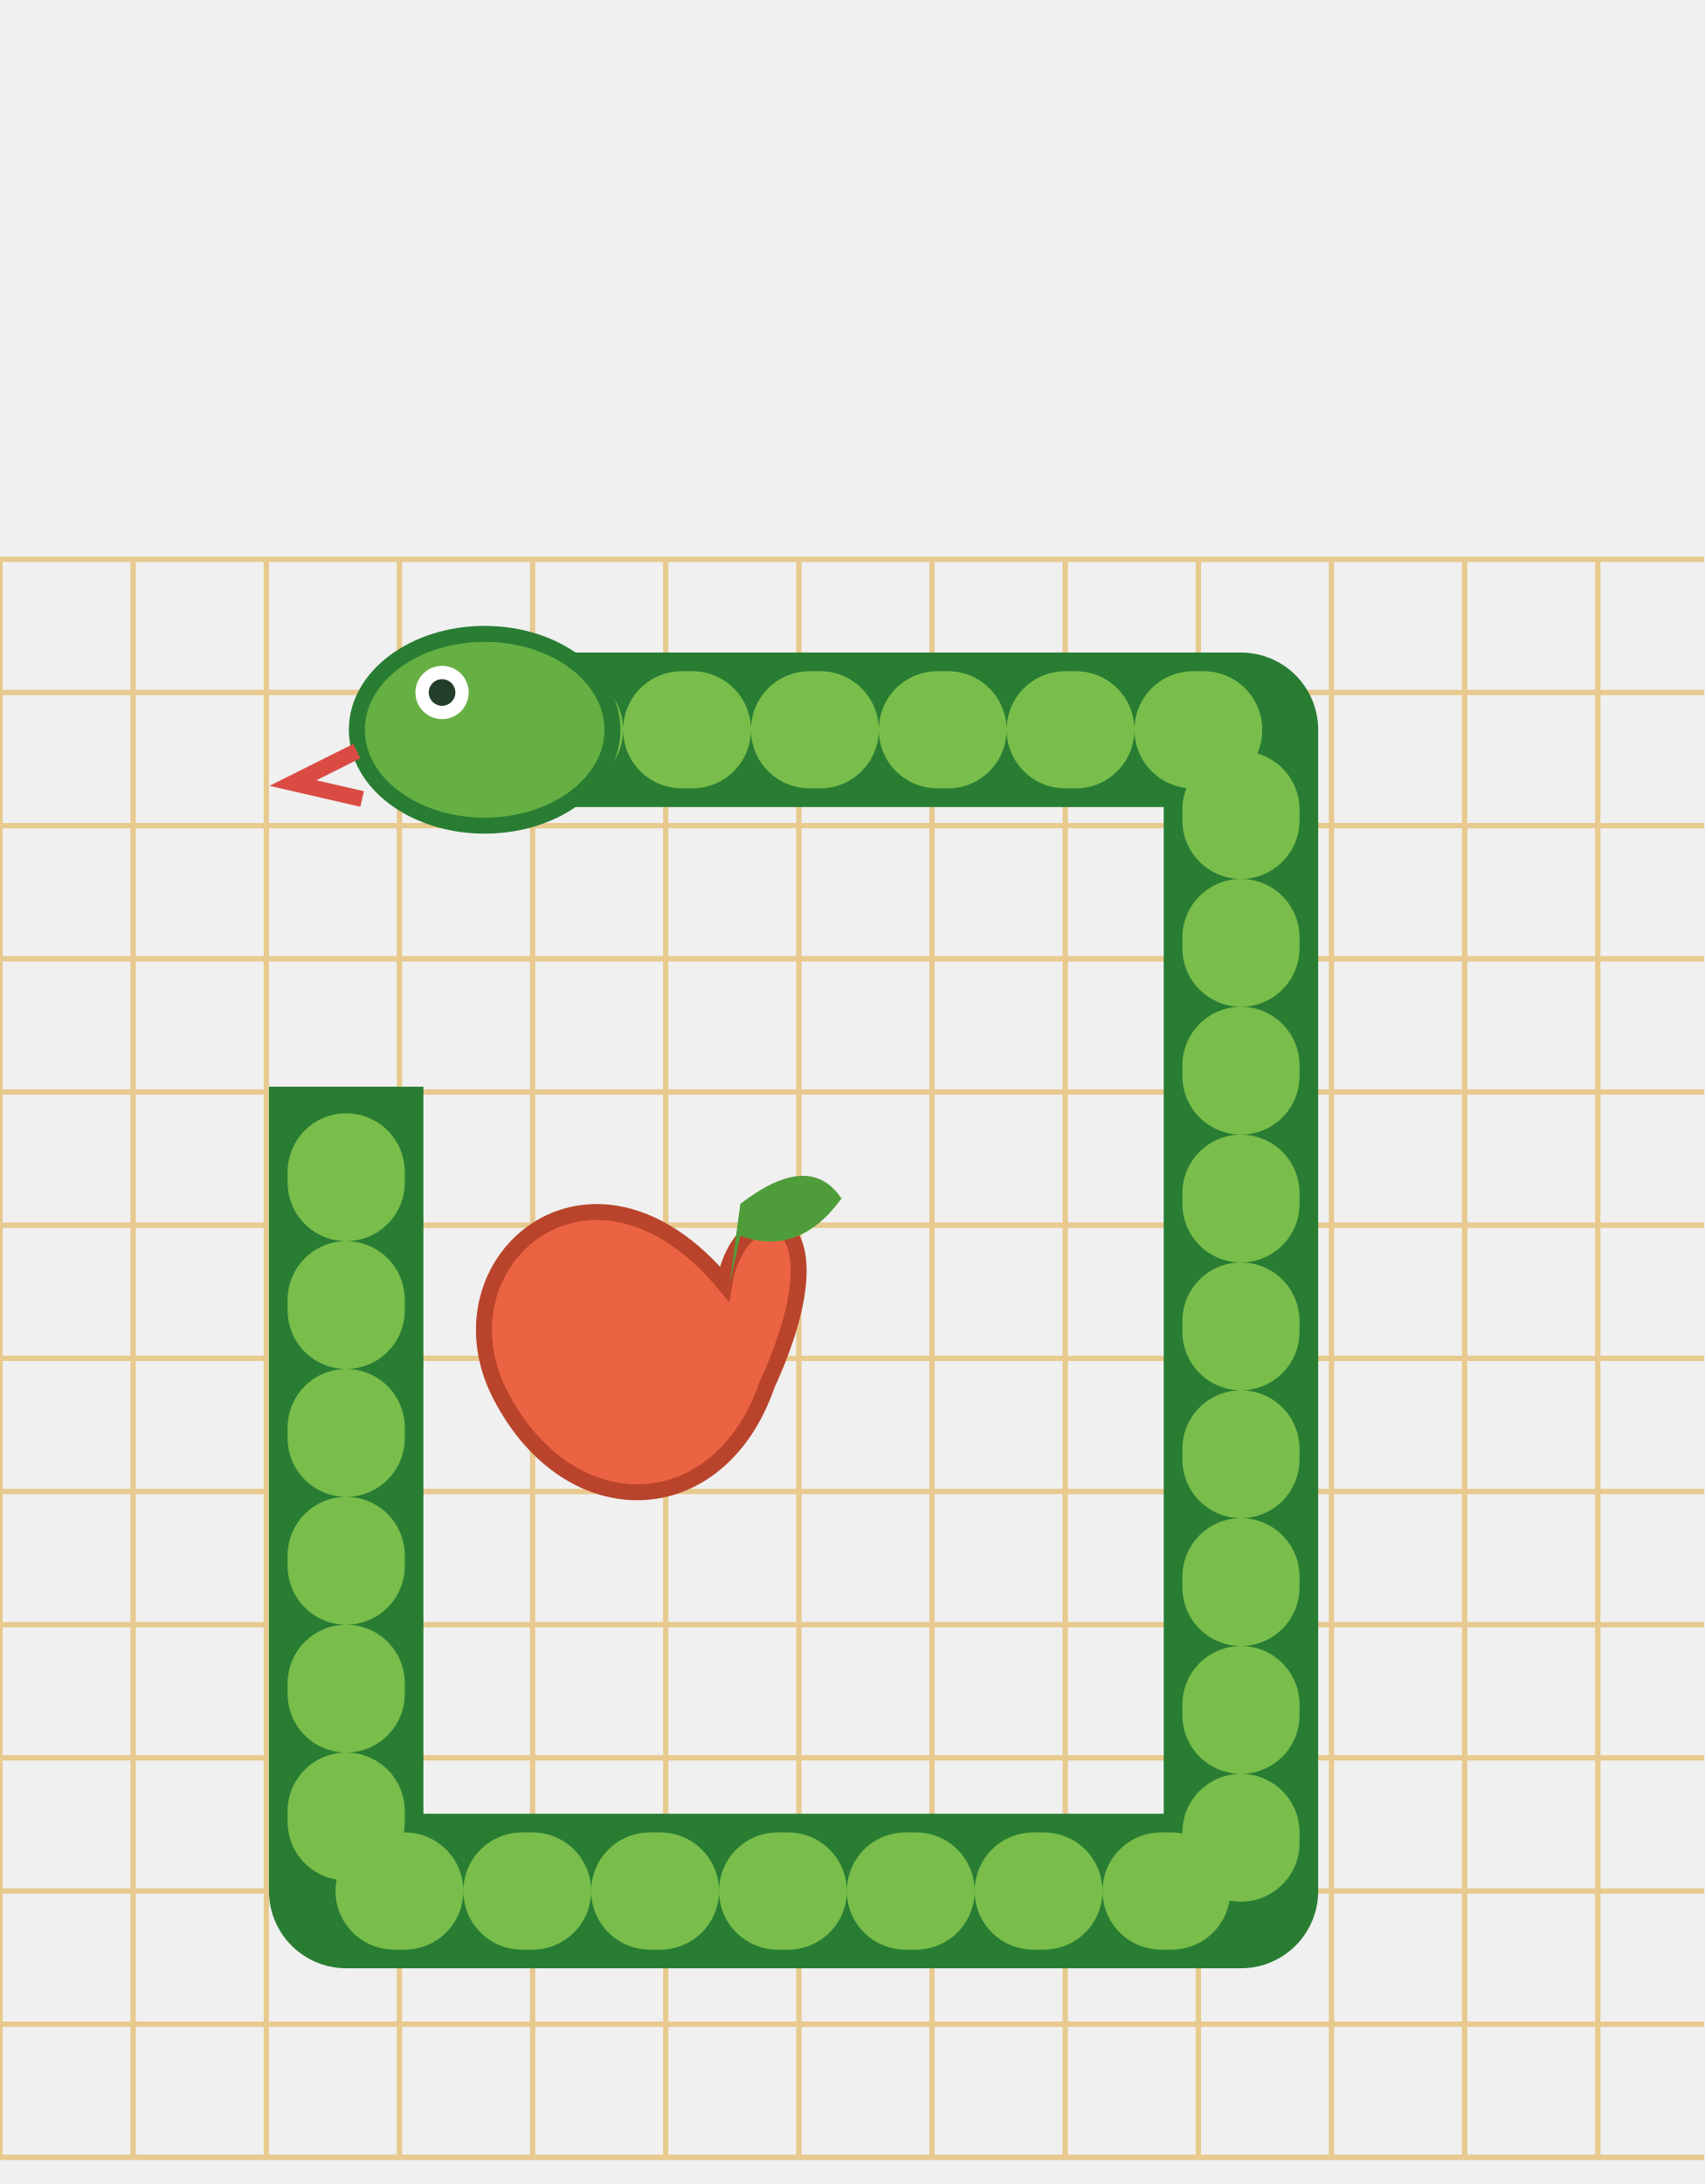
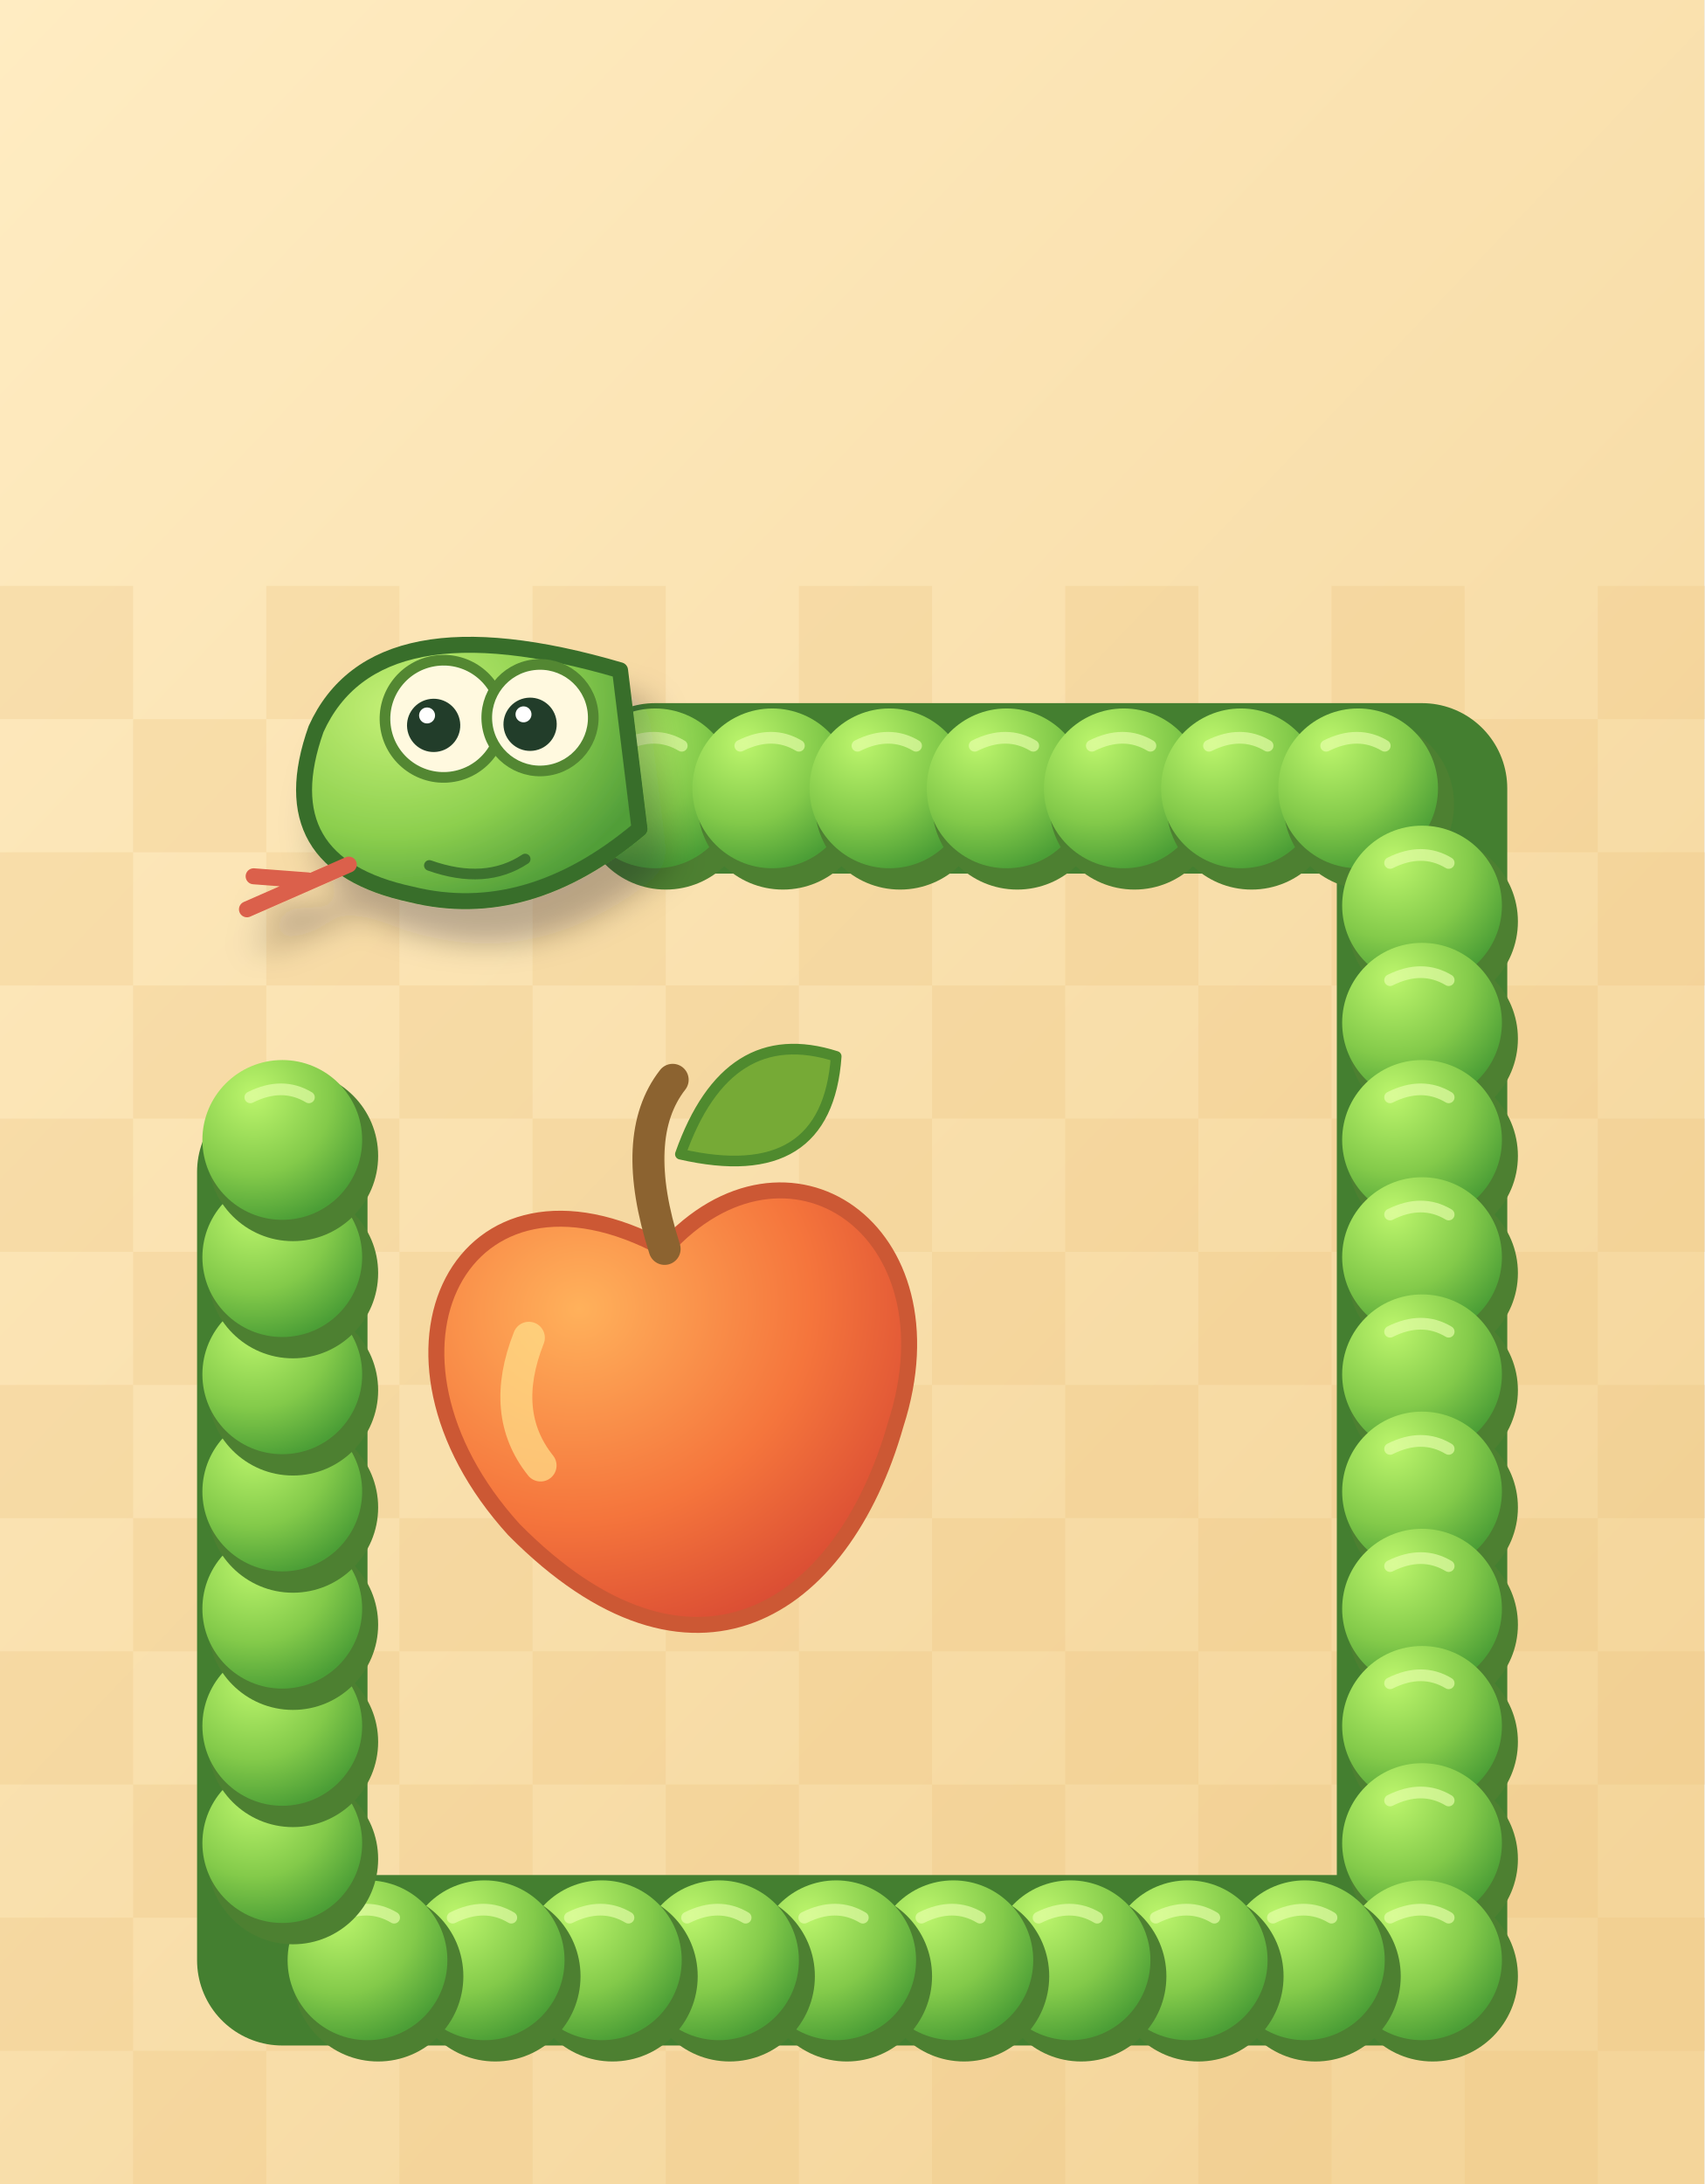
- <svg xmlns="http://www.w3.org/2000/svg" viewBox="0 0 320 410" fill="none">
-   <defs />
-   <g stroke="#e8c98e" stroke-width="1">
-     <path d="M0 105v300M0 105h320" />
-     <path d="M25 105v300M0 130h320" />
-     <path d="M50 105v300M0 155h320" />
-     <path d="M75 105v300M0 180h320" />
-     <path d="M100 105v300M0 205h320" />
-     <path d="M125 105v300M0 230h320" />
-     <path d="M150 105v300M0 255h320" />
-     <path d="M175 105v300M0 280h320" />
-     <path d="M200 105v300M0 305h320" />
-     <path d="M225 105v300M0 330h320" />
-     <path d="M250 105v300M0 355h320" />
-     <path d="M275 105v300M0 380h320" />
-     <path d="M300 105v300M0 405h320" />
+ <svg xmlns="http://www.w3.org/2000/svg" viewBox="0 0 320 410" role="img" aria-labelledby="title desc">
+   <defs>
+     <filter id="shadow" x="-30%" y="-30%" width="170%" height="180%">
+       <feDropShadow dx="3" dy="7" stdDeviation="3" flood-color="#0d0c20" flood-opacity=".25" />
+     </filter>
+     <linearGradient id="bg" x1="0%" y1="0%" x2="80%" y2="100%">
+       <stop stop-color="#ffecc2" />
+       <stop offset="1" stop-color="#f4d59a" />
+     </linearGradient>
+     <radialGradient id="body" cx="32%" cy="22%" r="82%">
+       <stop stop-color="#bcf56c" />
+       <stop offset=".6" stop-color="#83ca4a" />
+       <stop offset="1" stop-color="#4b9e36" />
+     </radialGradient>
+     <radialGradient id="head" cx="32%" cy="22%" r="82%">
+       <stop stop-color="#c6f177" />
+       <stop offset=".6" stop-color="#8ccf4e" />
+       <stop offset="1" stop-color="#519e39" />
+     </radialGradient>
+     <radialGradient id="apple" cx="32%" cy="22%" r="82%">
+       <stop stop-color="#ffb15b" />
+       <stop offset=".6" stop-color="#f5753c" />
+       <stop offset="1" stop-color="#d94b33" />
+     </radialGradient>
+   </defs>
+   <rect x="0" y="0" width="320" height="410" rx="0" fill="url(#bg)" />
+   <g opacity=".23">
+     <rect x="0" y="110" width="25" height="25" rx="0" fill="#e9bd75" />
+     <rect x="50" y="110" width="25" height="25" rx="0" fill="#e9bd75" />
+     <rect x="100" y="110" width="25" height="25" rx="0" fill="#e9bd75" />
+     <rect x="150" y="110" width="25" height="25" rx="0" fill="#e9bd75" />
+     <rect x="200" y="110" width="25" height="25" rx="0" fill="#e9bd75" />
+     <rect x="250" y="110" width="25" height="25" rx="0" fill="#e9bd75" />
+     <rect x="300" y="110" width="25" height="25" rx="0" fill="#e9bd75" />
+     <rect x="25" y="135" width="25" height="25" rx="0" fill="#e9bd75" />
+     <rect x="75" y="135" width="25" height="25" rx="0" fill="#e9bd75" />
+     <rect x="125" y="135" width="25" height="25" rx="0" fill="#e9bd75" />
+     <rect x="175" y="135" width="25" height="25" rx="0" fill="#e9bd75" />
+     <rect x="225" y="135" width="25" height="25" rx="0" fill="#e9bd75" />
+     <rect x="275" y="135" width="25" height="25" rx="0" fill="#e9bd75" />
+     <rect x="325" y="135" width="25" height="25" rx="0" fill="#e9bd75" />
+     <rect x="0" y="160" width="25" height="25" rx="0" fill="#e9bd75" />
+     <rect x="50" y="160" width="25" height="25" rx="0" fill="#e9bd75" />
+     <rect x="100" y="160" width="25" height="25" rx="0" fill="#e9bd75" />
+     <rect x="150" y="160" width="25" height="25" rx="0" fill="#e9bd75" />
+     <rect x="200" y="160" width="25" height="25" rx="0" fill="#e9bd75" />
+     <rect x="250" y="160" width="25" height="25" rx="0" fill="#e9bd75" />
+     <rect x="300" y="160" width="25" height="25" rx="0" fill="#e9bd75" />
+     <rect x="25" y="185" width="25" height="25" rx="0" fill="#e9bd75" />
+     <rect x="75" y="185" width="25" height="25" rx="0" fill="#e9bd75" />
+     <rect x="125" y="185" width="25" height="25" rx="0" fill="#e9bd75" />
+     <rect x="175" y="185" width="25" height="25" rx="0" fill="#e9bd75" />
+     <rect x="225" y="185" width="25" height="25" rx="0" fill="#e9bd75" />
+     <rect x="275" y="185" width="25" height="25" rx="0" fill="#e9bd75" />
+     <rect x="325" y="185" width="25" height="25" rx="0" fill="#e9bd75" />
+     <rect x="0" y="210" width="25" height="25" rx="0" fill="#e9bd75" />
+     <rect x="50" y="210" width="25" height="25" rx="0" fill="#e9bd75" />
+     <rect x="100" y="210" width="25" height="25" rx="0" fill="#e9bd75" />
+     <rect x="150" y="210" width="25" height="25" rx="0" fill="#e9bd75" />
+     <rect x="200" y="210" width="25" height="25" rx="0" fill="#e9bd75" />
+     <rect x="250" y="210" width="25" height="25" rx="0" fill="#e9bd75" />
+     <rect x="300" y="210" width="25" height="25" rx="0" fill="#e9bd75" />
+     <rect x="25" y="235" width="25" height="25" rx="0" fill="#e9bd75" />
+     <rect x="75" y="235" width="25" height="25" rx="0" fill="#e9bd75" />
+     <rect x="125" y="235" width="25" height="25" rx="0" fill="#e9bd75" />
+     <rect x="175" y="235" width="25" height="25" rx="0" fill="#e9bd75" />
+     <rect x="225" y="235" width="25" height="25" rx="0" fill="#e9bd75" />
+     <rect x="275" y="235" width="25" height="25" rx="0" fill="#e9bd75" />
+     <rect x="325" y="235" width="25" height="25" rx="0" fill="#e9bd75" />
+     <rect x="0" y="260" width="25" height="25" rx="0" fill="#e9bd75" />
+     <rect x="50" y="260" width="25" height="25" rx="0" fill="#e9bd75" />
+     <rect x="100" y="260" width="25" height="25" rx="0" fill="#e9bd75" />
+     <rect x="150" y="260" width="25" height="25" rx="0" fill="#e9bd75" />
+     <rect x="200" y="260" width="25" height="25" rx="0" fill="#e9bd75" />
+     <rect x="250" y="260" width="25" height="25" rx="0" fill="#e9bd75" />
+     <rect x="300" y="260" width="25" height="25" rx="0" fill="#e9bd75" />
+     <rect x="25" y="285" width="25" height="25" rx="0" fill="#e9bd75" />
+     <rect x="75" y="285" width="25" height="25" rx="0" fill="#e9bd75" />
+     <rect x="125" y="285" width="25" height="25" rx="0" fill="#e9bd75" />
+     <rect x="175" y="285" width="25" height="25" rx="0" fill="#e9bd75" />
+     <rect x="225" y="285" width="25" height="25" rx="0" fill="#e9bd75" />
+     <rect x="275" y="285" width="25" height="25" rx="0" fill="#e9bd75" />
+     <rect x="325" y="285" width="25" height="25" rx="0" fill="#e9bd75" />
+     <rect x="0" y="310" width="25" height="25" rx="0" fill="#e9bd75" />
+     <rect x="50" y="310" width="25" height="25" rx="0" fill="#e9bd75" />
+     <rect x="100" y="310" width="25" height="25" rx="0" fill="#e9bd75" />
+     <rect x="150" y="310" width="25" height="25" rx="0" fill="#e9bd75" />
+     <rect x="200" y="310" width="25" height="25" rx="0" fill="#e9bd75" />
+     <rect x="250" y="310" width="25" height="25" rx="0" fill="#e9bd75" />
+     <rect x="300" y="310" width="25" height="25" rx="0" fill="#e9bd75" />
+     <rect x="25" y="335" width="25" height="25" rx="0" fill="#e9bd75" />
+     <rect x="75" y="335" width="25" height="25" rx="0" fill="#e9bd75" />
+     <rect x="125" y="335" width="25" height="25" rx="0" fill="#e9bd75" />
+     <rect x="175" y="335" width="25" height="25" rx="0" fill="#e9bd75" />
+     <rect x="225" y="335" width="25" height="25" rx="0" fill="#e9bd75" />
+     <rect x="275" y="335" width="25" height="25" rx="0" fill="#e9bd75" />
+     <rect x="325" y="335" width="25" height="25" rx="0" fill="#e9bd75" />
+     <rect x="0" y="360" width="25" height="25" rx="0" fill="#e9bd75" />
+     <rect x="50" y="360" width="25" height="25" rx="0" fill="#e9bd75" />
+     <rect x="100" y="360" width="25" height="25" rx="0" fill="#e9bd75" />
+     <rect x="150" y="360" width="25" height="25" rx="0" fill="#e9bd75" />
+     <rect x="200" y="360" width="25" height="25" rx="0" fill="#e9bd75" />
+     <rect x="250" y="360" width="25" height="25" rx="0" fill="#e9bd75" />
+     <rect x="300" y="360" width="25" height="25" rx="0" fill="#e9bd75" />
+     <rect x="25" y="385" width="25" height="25" rx="0" fill="#e9bd75" />
+     <rect x="75" y="385" width="25" height="25" rx="0" fill="#e9bd75" />
+     <rect x="125" y="385" width="25" height="25" rx="0" fill="#e9bd75" />
+     <rect x="175" y="385" width="25" height="25" rx="0" fill="#e9bd75" />
+     <rect x="225" y="385" width="25" height="25" rx="0" fill="#e9bd75" />
+     <rect x="275" y="385" width="25" height="25" rx="0" fill="#e9bd75" />
+     <rect x="325" y="385" width="25" height="25" rx="0" fill="#e9bd75" />
+     <rect x="0" y="410" width="25" height="25" rx="0" fill="#e9bd75" />
+     <rect x="50" y="410" width="25" height="25" rx="0" fill="#e9bd75" />
+     <rect x="100" y="410" width="25" height="25" rx="0" fill="#e9bd75" />
+     <rect x="150" y="410" width="25" height="25" rx="0" fill="#e9bd75" />
+     <rect x="200" y="410" width="25" height="25" rx="0" fill="#e9bd75" />
+     <rect x="250" y="410" width="25" height="25" rx="0" fill="#e9bd75" />
+     <rect x="300" y="410" width="25" height="25" rx="0" fill="#e9bd75" />
  </g>
-   <path d="M104 137h129v218H65V204" stroke="#287d33" stroke-width="29" stroke-linejoin="round" />
-   <path d="M104 137h129v218H65V204" stroke="#79bd4b" stroke-width="22" stroke-dasharray="2 22" stroke-linecap="round" stroke-linejoin="round" />
-   <ellipse cx="91" cy="137" rx="24" ry="18" fill="#66af43" stroke="#287d33" stroke-width="3" />
-   <circle cx="83" cy="130" r="5" fill="#fff" />
-   <circle cx="83" cy="130" r="2.5" fill="#243f29" />
-   <path d="m67 141-12 6 13 3" stroke="#d94b43" stroke-width="3" />
-   <path d="M136 241c-25-30-55-4-42 21s41 24 50-2c16-35-5-37-8-19z" fill="#eb6342" stroke="#b9442b" stroke-width="3" />
-   <path d="m137 241 2-15q13-10 19-1-8 11-19 7" fill="#4f9d3a" />
+   <path d="M123 148h144v220H53V220" fill="none" stroke="#447f30" stroke-width="32" stroke-linecap="round" stroke-linejoin="round" />
+   <circle cx="125" cy="151" r="16" fill="#4d8031" />
+   <circle cx="123" cy="148" r="15" fill="url(#body)" />
+   <path d="M117 140q6-3 11 0" fill="none" stroke="#e8ffac" stroke-width="2.2" stroke-linecap="round" stroke-linejoin="round" opacity=".65" />
+   <circle cx="147" cy="151" r="16" fill="#4d8031" />
+   <circle cx="145" cy="148" r="15" fill="url(#body)" />
+   <path d="M139 140q6-3 11 0" fill="none" stroke="#e8ffac" stroke-width="2.2" stroke-linecap="round" stroke-linejoin="round" opacity=".65" />
+   <circle cx="169" cy="151" r="16" fill="#4d8031" />
+   <circle cx="167" cy="148" r="15" fill="url(#body)" />
+   <path d="M161 140q6-3 11 0" fill="none" stroke="#e8ffac" stroke-width="2.2" stroke-linecap="round" stroke-linejoin="round" opacity=".65" />
+   <circle cx="191" cy="151" r="16" fill="#4d8031" />
+   <circle cx="189" cy="148" r="15" fill="url(#body)" />
+   <path d="M183 140q6-3 11 0" fill="none" stroke="#e8ffac" stroke-width="2.2" stroke-linecap="round" stroke-linejoin="round" opacity=".65" />
+   <circle cx="213" cy="151" r="16" fill="#4d8031" />
+   <circle cx="211" cy="148" r="15" fill="url(#body)" />
+   <path d="M205 140q6-3 11 0" fill="none" stroke="#e8ffac" stroke-width="2.2" stroke-linecap="round" stroke-linejoin="round" opacity=".65" />
+   <circle cx="235" cy="151" r="16" fill="#4d8031" />
+   <circle cx="233" cy="148" r="15" fill="url(#body)" />
+   <path d="M227 140q6-3 11 0" fill="none" stroke="#e8ffac" stroke-width="2.2" stroke-linecap="round" stroke-linejoin="round" opacity=".65" />
+   <circle cx="257" cy="151" r="16" fill="#4d8031" />
+   <circle cx="255" cy="148" r="15" fill="url(#body)" />
+   <path d="M249 140q6-3 11 0" fill="none" stroke="#e8ffac" stroke-width="2.2" stroke-linecap="round" stroke-linejoin="round" opacity=".65" />
+   <circle cx="269" cy="173" r="16" fill="#4d8031" />
+   <circle cx="267" cy="170" r="15" fill="url(#body)" />
+   <path d="M261 162q6-3 11 0" fill="none" stroke="#e8ffac" stroke-width="2.2" stroke-linecap="round" stroke-linejoin="round" opacity=".65" />
+   <circle cx="269" cy="195" r="16" fill="#4d8031" />
+   <circle cx="267" cy="192" r="15" fill="url(#body)" />
+   <path d="M261 184q6-3 11 0" fill="none" stroke="#e8ffac" stroke-width="2.2" stroke-linecap="round" stroke-linejoin="round" opacity=".65" />
+   <circle cx="269" cy="217" r="16" fill="#4d8031" />
+   <circle cx="267" cy="214" r="15" fill="url(#body)" />
+   <path d="M261 206q6-3 11 0" fill="none" stroke="#e8ffac" stroke-width="2.2" stroke-linecap="round" stroke-linejoin="round" opacity=".65" />
+   <circle cx="269" cy="239" r="16" fill="#4d8031" />
+   <circle cx="267" cy="236" r="15" fill="url(#body)" />
+   <path d="M261 228q6-3 11 0" fill="none" stroke="#e8ffac" stroke-width="2.2" stroke-linecap="round" stroke-linejoin="round" opacity=".65" />
+   <circle cx="269" cy="261" r="16" fill="#4d8031" />
+   <circle cx="267" cy="258" r="15" fill="url(#body)" />
+   <path d="M261 250q6-3 11 0" fill="none" stroke="#e8ffac" stroke-width="2.2" stroke-linecap="round" stroke-linejoin="round" opacity=".65" />
+   <circle cx="269" cy="283" r="16" fill="#4d8031" />
+   <circle cx="267" cy="280" r="15" fill="url(#body)" />
+   <path d="M261 272q6-3 11 0" fill="none" stroke="#e8ffac" stroke-width="2.2" stroke-linecap="round" stroke-linejoin="round" opacity=".65" />
+   <circle cx="269" cy="305" r="16" fill="#4d8031" />
+   <circle cx="267" cy="302" r="15" fill="url(#body)" />
+   <path d="M261 294q6-3 11 0" fill="none" stroke="#e8ffac" stroke-width="2.2" stroke-linecap="round" stroke-linejoin="round" opacity=".65" />
+   <circle cx="269" cy="327" r="16" fill="#4d8031" />
+   <circle cx="267" cy="324" r="15" fill="url(#body)" />
+   <path d="M261 316q6-3 11 0" fill="none" stroke="#e8ffac" stroke-width="2.2" stroke-linecap="round" stroke-linejoin="round" opacity=".65" />
+   <circle cx="269" cy="349" r="16" fill="#4d8031" />
+   <circle cx="267" cy="346" r="15" fill="url(#body)" />
+   <path d="M261 338q6-3 11 0" fill="none" stroke="#e8ffac" stroke-width="2.2" stroke-linecap="round" stroke-linejoin="round" opacity=".65" />
+   <circle cx="269" cy="371" r="16" fill="#4d8031" />
+   <circle cx="267" cy="368" r="15" fill="url(#body)" />
+   <path d="M261 360q6-3 11 0" fill="none" stroke="#e8ffac" stroke-width="2.2" stroke-linecap="round" stroke-linejoin="round" opacity=".65" />
+   <circle cx="247" cy="371" r="16" fill="#4d8031" />
+   <circle cx="245" cy="368" r="15" fill="url(#body)" />
+   <path d="M239 360q6-3 11 0" fill="none" stroke="#e8ffac" stroke-width="2.2" stroke-linecap="round" stroke-linejoin="round" opacity=".65" />
+   <circle cx="225" cy="371" r="16" fill="#4d8031" />
+   <circle cx="223" cy="368" r="15" fill="url(#body)" />
+   <path d="M217 360q6-3 11 0" fill="none" stroke="#e8ffac" stroke-width="2.2" stroke-linecap="round" stroke-linejoin="round" opacity=".65" />
+   <circle cx="203" cy="371" r="16" fill="#4d8031" />
+   <circle cx="201" cy="368" r="15" fill="url(#body)" />
+   <path d="M195 360q6-3 11 0" fill="none" stroke="#e8ffac" stroke-width="2.2" stroke-linecap="round" stroke-linejoin="round" opacity=".65" />
+   <circle cx="181" cy="371" r="16" fill="#4d8031" />
+   <circle cx="179" cy="368" r="15" fill="url(#body)" />
+   <path d="M173 360q6-3 11 0" fill="none" stroke="#e8ffac" stroke-width="2.2" stroke-linecap="round" stroke-linejoin="round" opacity=".65" />
+   <circle cx="159" cy="371" r="16" fill="#4d8031" />
+   <circle cx="157" cy="368" r="15" fill="url(#body)" />
+   <path d="M151 360q6-3 11 0" fill="none" stroke="#e8ffac" stroke-width="2.2" stroke-linecap="round" stroke-linejoin="round" opacity=".65" />
+   <circle cx="137" cy="371" r="16" fill="#4d8031" />
+   <circle cx="135" cy="368" r="15" fill="url(#body)" />
+   <path d="M129 360q6-3 11 0" fill="none" stroke="#e8ffac" stroke-width="2.2" stroke-linecap="round" stroke-linejoin="round" opacity=".65" />
+   <circle cx="115" cy="371" r="16" fill="#4d8031" />
+   <circle cx="113" cy="368" r="15" fill="url(#body)" />
+   <path d="M107 360q6-3 11 0" fill="none" stroke="#e8ffac" stroke-width="2.2" stroke-linecap="round" stroke-linejoin="round" opacity=".65" />
+   <circle cx="93" cy="371" r="16" fill="#4d8031" />
+   <circle cx="91" cy="368" r="15" fill="url(#body)" />
+   <path d="M85 360q6-3 11 0" fill="none" stroke="#e8ffac" stroke-width="2.2" stroke-linecap="round" stroke-linejoin="round" opacity=".65" />
+   <circle cx="71" cy="371" r="16" fill="#4d8031" />
+   <circle cx="69" cy="368" r="15" fill="url(#body)" />
+   <path d="M63 360q6-3 11 0" fill="none" stroke="#e8ffac" stroke-width="2.2" stroke-linecap="round" stroke-linejoin="round" opacity=".65" />
+   <circle cx="55" cy="349" r="16" fill="#4d8031" />
+   <circle cx="53" cy="346" r="15" fill="url(#body)" />
+   <path d="M47 338q6-3 11 0" fill="none" stroke="#e8ffac" stroke-width="2.2" stroke-linecap="round" stroke-linejoin="round" opacity=".65" />
+   <circle cx="55" cy="327" r="16" fill="#4d8031" />
+   <circle cx="53" cy="324" r="15" fill="url(#body)" />
+   <path d="M47 316q6-3 11 0" fill="none" stroke="#e8ffac" stroke-width="2.2" stroke-linecap="round" stroke-linejoin="round" opacity=".65" />
+   <circle cx="55" cy="305" r="16" fill="#4d8031" />
+   <circle cx="53" cy="302" r="15" fill="url(#body)" />
+   <path d="M47 294q6-3 11 0" fill="none" stroke="#e8ffac" stroke-width="2.2" stroke-linecap="round" stroke-linejoin="round" opacity=".65" />
+   <circle cx="55" cy="283" r="16" fill="#4d8031" />
+   <circle cx="53" cy="280" r="15" fill="url(#body)" />
+   <path d="M47 272q6-3 11 0" fill="none" stroke="#e8ffac" stroke-width="2.2" stroke-linecap="round" stroke-linejoin="round" opacity=".65" />
+   <circle cx="55" cy="261" r="16" fill="#4d8031" />
+   <circle cx="53" cy="258" r="15" fill="url(#body)" />
+   <path d="M47 250q6-3 11 0" fill="none" stroke="#e8ffac" stroke-width="2.2" stroke-linecap="round" stroke-linejoin="round" opacity=".65" />
+   <circle cx="55" cy="239" r="16" fill="#4d8031" />
+   <circle cx="53" cy="236" r="15" fill="url(#body)" />
+   <path d="M47 228q6-3 11 0" fill="none" stroke="#e8ffac" stroke-width="2.2" stroke-linecap="round" stroke-linejoin="round" opacity=".65" />
+   <circle cx="55" cy="217" r="16" fill="#4d8031" />
+   <circle cx="53" cy="214" r="15" fill="url(#body)" />
+   <path d="M47 206q6-3 11 0" fill="none" stroke="#e8ffac" stroke-width="2.2" stroke-linecap="round" stroke-linejoin="round" opacity=".65" />
+   <g transform="translate(100 148) rotate(-7)" filter="url(#shadow)">
+     <path d="M19-20q-44-19-58 4-12 24 14 33 21 8 44-7Z" fill="url(#head)" stroke="#396e2c" stroke-width="3" stroke-linecap="round" stroke-linejoin="round" />
+     <path d="M-36 10l-20 6m12-4-10-2" fill="none" stroke="#db604b" stroke-width="3" stroke-linecap="round" stroke-linejoin="round" />
+     <circle cx="-15" cy="-15" r="11" fill="#fff9df" stroke="#528731" stroke-width="2" />
+     <circle cx="3" cy="-13" r="10" fill="#fff9df" stroke="#528731" stroke-width="2" />
+     <circle cx="-17" cy="-14" r="5" fill="#233e29" />
+     <circle cx="1" cy="-12" r="5" fill="#233e29" />
+     <circle cx="-18" cy="-16" r="1.5" fill="#fff" />
+     <circle cx="0" cy="-14" r="1.5" fill="#fff" />
+     <path d="M-21 12q10 5 18 1" fill="none" stroke="#3c722e" stroke-width="2" stroke-linecap="round" stroke-linejoin="round" />
+   </g>
+   <g transform="translate(130 264) rotate(-10)">
+     <path d="M0-30C-34-57-61-21-37 17-10 56 21 43 37 10 55-24 27-51 0-30Z" fill="url(#apple)" stroke="#cc5834" stroke-width="3" stroke-linecap="round" stroke-linejoin="round" />
+     <path d="M0-30q-3-22 7-31" fill="none" stroke="#8c6330" stroke-width="6" stroke-linecap="round" stroke-linejoin="round" />
+     <path d="M6-47q13-23 32-13-6 24-32 13Z" fill="#76aa36" stroke="#4f8a2e" stroke-width="2" stroke-linecap="round" stroke-linejoin="round" />
+     <path d="M-28-18q-8 13-2 24" fill="none" stroke="#ffdf8a" stroke-width="6" stroke-linecap="round" stroke-linejoin="round" opacity=".7" />
+   </g>
</svg>
